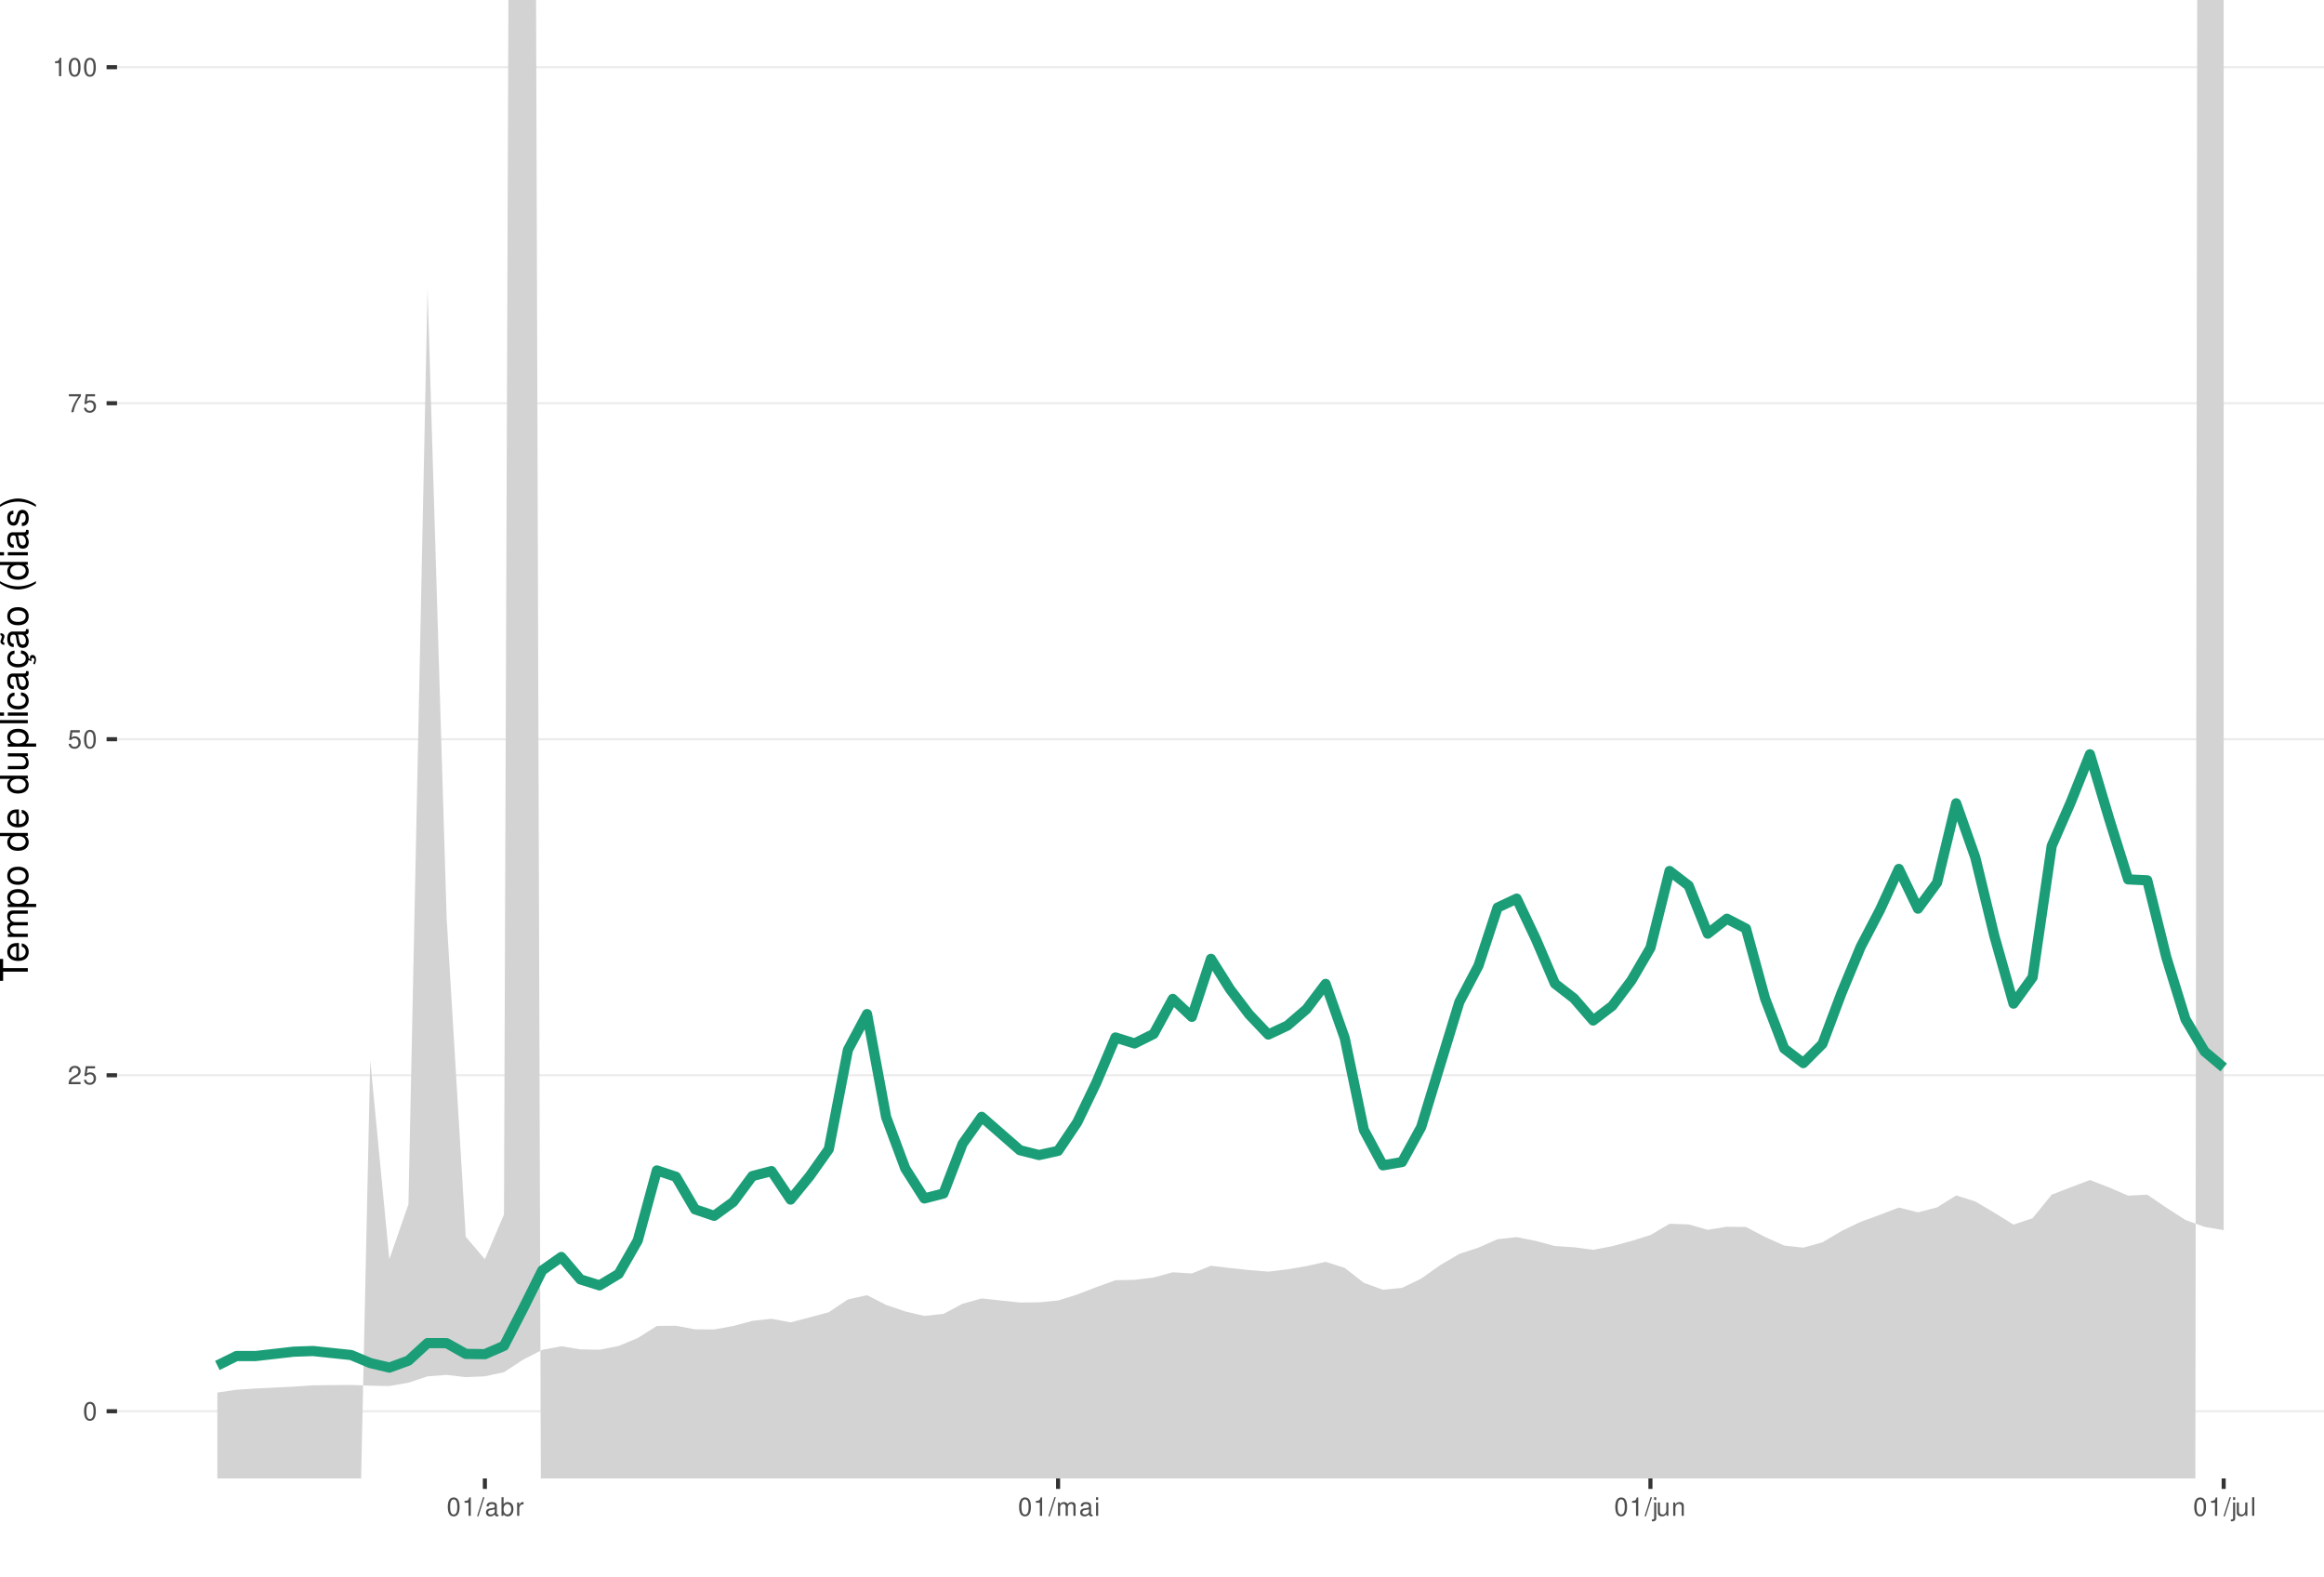
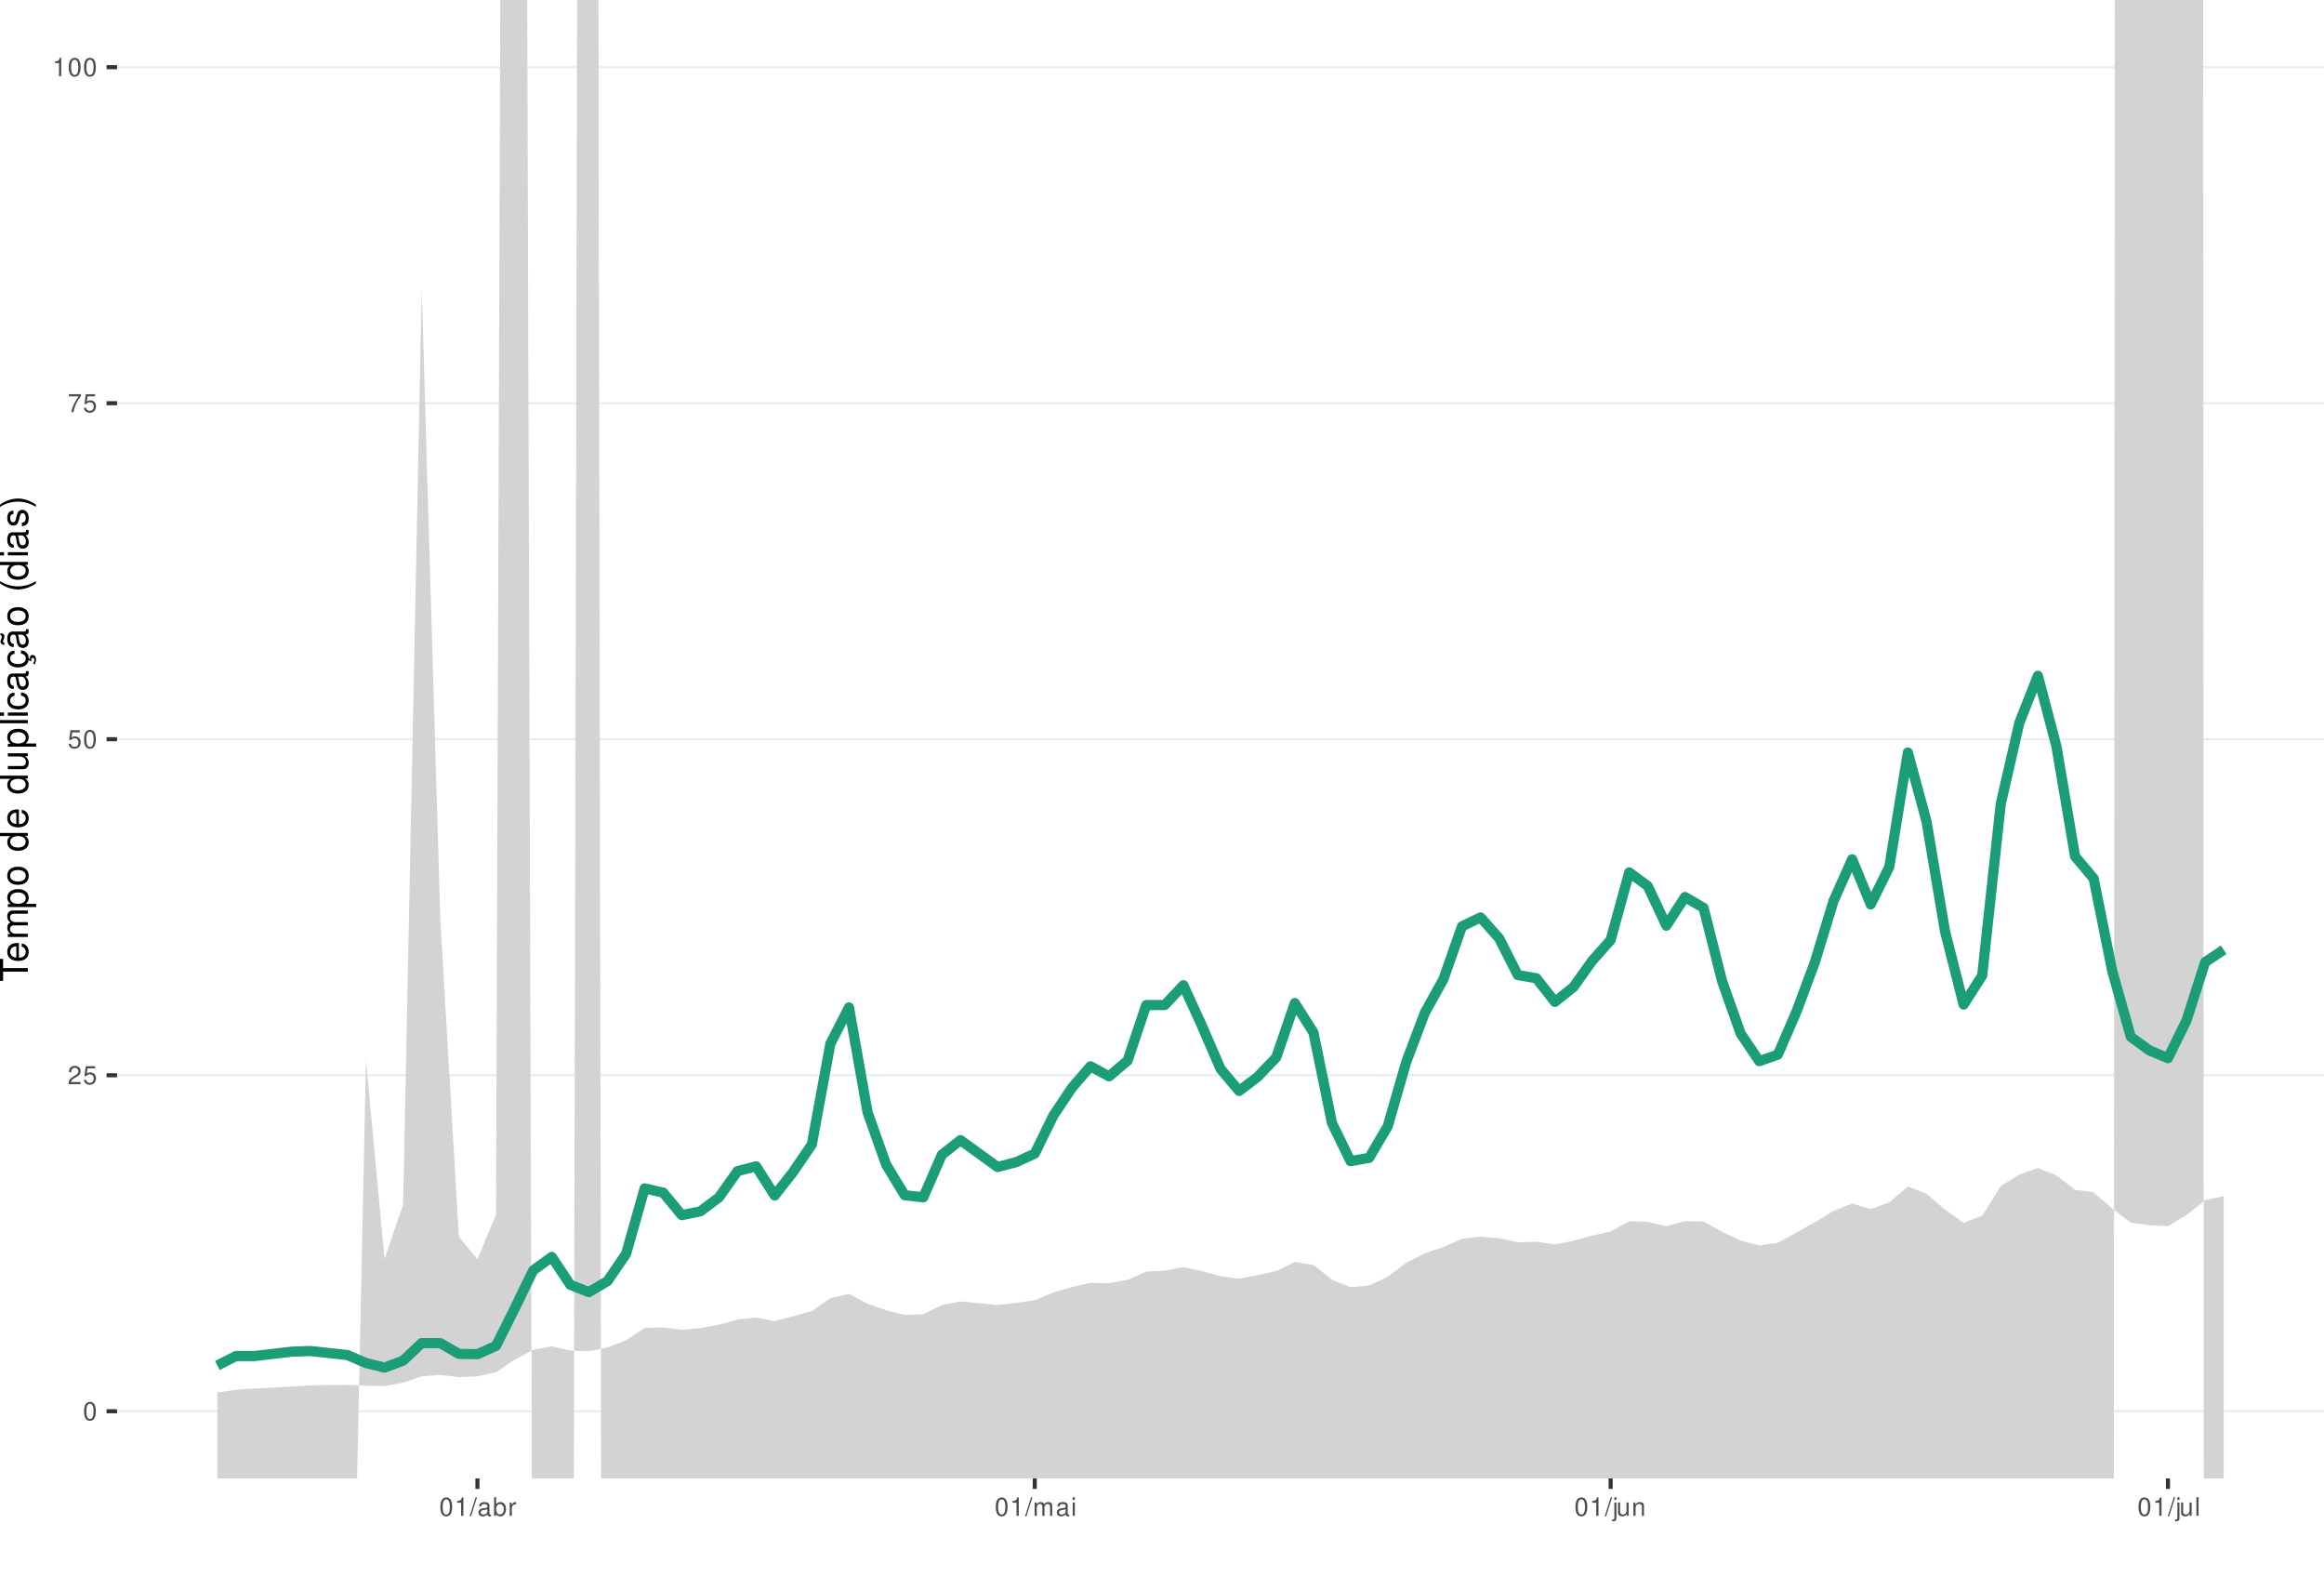
<svg xmlns="http://www.w3.org/2000/svg" xmlns:xlink="http://www.w3.org/1999/xlink" width="609pt" height="413pt" viewBox="0 0 609 413" version="1.1">
  <defs>
    <g>
      <symbol overflow="visible" id="glyph0-0">
        <path style="stroke:none;" d="" />
      </symbol>
      <symbol overflow="visible" id="glyph0-1">
        <path style="stroke:none;" d="M 1.828 -4.812 C 1.391 -4.812 0.984 -4.609 0.75 -4.281 C 0.438 -3.859 0.281 -3.219 0.281 -2.328 C 0.281 -0.703 0.812 0.156 1.828 0.156 C 2.828 0.156 3.375 -0.703 3.375 -2.297 C 3.375 -3.219 3.234 -3.844 2.922 -4.281 C 2.672 -4.625 2.281 -4.812 1.828 -4.812 Z M 1.828 -4.297 C 2.469 -4.297 2.781 -3.641 2.781 -2.344 C 2.781 -0.969 2.469 -0.328 1.812 -0.328 C 1.203 -0.328 0.891 -1 0.891 -2.328 C 0.891 -3.641 1.203 -4.297 1.828 -4.297 Z M 1.828 -4.297 " />
      </symbol>
      <symbol overflow="visible" id="glyph0-2">
        <path style="stroke:none;" d="M 3.375 -0.578 L 0.891 -0.578 C 0.938 -0.984 1.156 -1.234 1.734 -1.578 L 2.406 -1.953 C 3.062 -2.328 3.406 -2.812 3.406 -3.406 C 3.406 -3.812 3.234 -4.188 2.969 -4.438 C 2.688 -4.688 2.344 -4.812 1.891 -4.812 C 1.297 -4.812 0.844 -4.594 0.578 -4.188 C 0.422 -3.938 0.344 -3.641 0.328 -3.141 L 0.922 -3.141 C 0.938 -3.469 0.984 -3.672 1.062 -3.828 C 1.219 -4.125 1.516 -4.297 1.875 -4.297 C 2.406 -4.297 2.797 -3.906 2.797 -3.391 C 2.797 -3.016 2.578 -2.672 2.156 -2.438 L 1.547 -2.078 C 0.562 -1.516 0.281 -1.062 0.219 0 L 3.375 0 Z M 3.375 -0.578 " />
      </symbol>
      <symbol overflow="visible" id="glyph0-3">
        <path style="stroke:none;" d="M 3.172 -4.719 L 0.734 -4.719 L 0.375 -2.156 L 0.922 -2.156 C 1.188 -2.469 1.422 -2.594 1.797 -2.594 C 2.422 -2.594 2.812 -2.156 2.812 -1.453 C 2.812 -0.781 2.422 -0.359 1.781 -0.359 C 1.266 -0.359 0.953 -0.625 0.812 -1.156 L 0.234 -1.156 C 0.312 -0.766 0.375 -0.578 0.516 -0.406 C 0.781 -0.047 1.266 0.156 1.797 0.156 C 2.75 0.156 3.422 -0.547 3.422 -1.531 C 3.422 -2.469 2.797 -3.109 1.891 -3.109 C 1.562 -3.109 1.297 -3.016 1.016 -2.828 L 1.203 -4.141 L 3.172 -4.141 Z M 3.172 -4.719 " />
      </symbol>
      <symbol overflow="visible" id="glyph0-4">
        <path style="stroke:none;" d="M 3.469 -4.719 L 0.312 -4.719 L 0.312 -4.141 L 2.859 -4.141 C 1.734 -2.531 1.266 -1.547 0.922 0 L 1.547 0 C 1.797 -1.516 2.391 -2.812 3.469 -4.234 Z M 3.469 -4.719 " />
      </symbol>
      <symbol overflow="visible" id="glyph0-5">
        <path style="stroke:none;" d="M 1.719 -3.422 L 1.719 0 L 2.312 0 L 2.312 -4.812 L 1.922 -4.812 C 1.719 -4.078 1.578 -3.969 0.672 -3.859 L 0.672 -3.422 Z M 1.719 -3.422 " />
      </symbol>
      <symbol overflow="visible" id="glyph0-6">
        <path style="stroke:none;" d="M 1.531 -4.859 L -0.047 0.141 L 0.312 0.141 L 1.891 -4.859 Z M 1.531 -4.859 " />
      </symbol>
      <symbol overflow="visible" id="glyph0-7">
        <path style="stroke:none;" d="M 3.562 -0.328 C 3.5 -0.312 3.469 -0.312 3.438 -0.312 C 3.25 -0.312 3.141 -0.406 3.141 -0.578 L 3.141 -2.641 C 3.141 -3.25 2.688 -3.594 1.828 -3.594 C 1.312 -3.594 0.906 -3.438 0.672 -3.188 C 0.516 -3 0.453 -2.797 0.438 -2.453 L 0.984 -2.453 C 1.031 -2.875 1.297 -3.078 1.812 -3.078 C 2.312 -3.078 2.594 -2.891 2.594 -2.562 L 2.594 -2.406 C 2.578 -2.172 2.469 -2.078 2.016 -2.031 C 1.219 -1.922 1.109 -1.891 0.891 -1.812 C 0.484 -1.641 0.281 -1.328 0.281 -0.875 C 0.281 -0.25 0.719 0.156 1.422 0.156 C 1.859 0.156 2.219 0 2.609 -0.359 C 2.656 0 2.828 0.156 3.188 0.156 C 3.297 0.156 3.375 0.141 3.562 0.094 Z M 2.594 -1.094 C 2.594 -0.906 2.531 -0.797 2.375 -0.641 C 2.141 -0.438 1.875 -0.328 1.547 -0.328 C 1.109 -0.328 0.859 -0.547 0.859 -0.891 C 0.859 -1.266 1.094 -1.438 1.703 -1.531 C 2.297 -1.609 2.406 -1.641 2.594 -1.719 Z M 2.594 -1.094 " />
      </symbol>
      <symbol overflow="visible" id="glyph0-8">
        <path style="stroke:none;" d="M 0.359 -4.859 L 0.359 0 L 0.859 0 L 0.859 -0.453 C 1.125 -0.047 1.484 0.156 1.969 0.156 C 2.875 0.156 3.484 -0.594 3.484 -1.75 C 3.484 -2.891 2.922 -3.594 1.984 -3.594 C 1.516 -3.594 1.172 -3.406 0.906 -3.016 L 0.906 -4.859 Z M 1.891 -3.062 C 2.5 -3.062 2.906 -2.531 2.906 -1.703 C 2.906 -0.906 2.484 -0.359 1.891 -0.359 C 1.297 -0.359 0.906 -0.906 0.906 -1.719 C 0.906 -2.531 1.297 -3.062 1.891 -3.062 Z M 1.891 -3.062 " />
      </symbol>
      <symbol overflow="visible" id="glyph0-9">
        <path style="stroke:none;" d="M 0.453 -3.484 L 0.453 0 L 1.016 0 L 1.016 -1.812 C 1.031 -2.656 1.375 -3.016 2.141 -3 L 2.141 -3.562 C 2.047 -3.578 1.984 -3.594 1.922 -3.594 C 1.562 -3.594 1.297 -3.375 0.969 -2.859 L 0.969 -3.484 Z M 0.453 -3.484 " />
      </symbol>
      <symbol overflow="visible" id="glyph0-10">
        <path style="stroke:none;" d="M 0.469 -3.484 L 0.469 0 L 1.031 0 L 1.031 -2.188 C 1.031 -2.703 1.391 -3.109 1.844 -3.109 C 2.25 -3.109 2.484 -2.844 2.484 -2.406 L 2.484 0 L 3.047 0 L 3.047 -2.188 C 3.047 -2.703 3.422 -3.109 3.875 -3.109 C 4.266 -3.109 4.516 -2.844 4.516 -2.406 L 4.516 0 L 5.078 0 L 5.078 -2.609 C 5.078 -3.234 4.719 -3.594 4.062 -3.594 C 3.594 -3.594 3.312 -3.453 2.984 -3.062 C 2.781 -3.422 2.5 -3.594 2.047 -3.594 C 1.578 -3.594 1.266 -3.422 0.984 -3 L 0.984 -3.484 Z M 0.469 -3.484 " />
      </symbol>
      <symbol overflow="visible" id="glyph0-11">
        <path style="stroke:none;" d="M 1 -3.484 L 0.453 -3.484 L 0.453 0 L 1 0 Z M 1 -4.859 L 0.438 -4.859 L 0.438 -4.156 L 1 -4.156 Z M 1 -4.859 " />
      </symbol>
      <symbol overflow="visible" id="glyph0-12">
        <path style="stroke:none;" d="M 0.469 -3.484 L 0.469 0.5 C 0.469 0.859 0.359 0.969 0.016 0.969 C -0.031 0.969 -0.047 0.969 -0.125 0.953 L -0.125 1.438 C -0.047 1.438 -0.016 1.453 0.062 1.453 C 0.688 1.453 1.016 1.203 1.016 0.719 L 1.016 -3.484 Z M 1.016 -4.859 L 0.469 -4.859 L 0.469 -4.156 L 1.016 -4.156 Z M 1.016 -4.859 " />
      </symbol>
      <symbol overflow="visible" id="glyph0-13">
        <path style="stroke:none;" d="M 3.203 0 L 3.203 -3.484 L 2.656 -3.484 L 2.656 -1.516 C 2.656 -0.797 2.281 -0.328 1.703 -0.328 C 1.266 -0.328 0.984 -0.594 0.984 -1.016 L 0.984 -3.484 L 0.438 -3.484 L 0.438 -0.797 C 0.438 -0.219 0.859 0.156 1.547 0.156 C 2.062 0.156 2.391 -0.031 2.703 -0.484 L 2.703 0 Z M 3.203 0 " />
      </symbol>
      <symbol overflow="visible" id="glyph0-14">
        <path style="stroke:none;" d="M 0.469 -3.484 L 0.469 0 L 1.031 0 L 1.031 -1.922 C 1.031 -2.641 1.391 -3.109 1.969 -3.109 C 2.406 -3.109 2.688 -2.828 2.688 -2.422 L 2.688 0 L 3.234 0 L 3.234 -2.641 C 3.234 -3.219 2.812 -3.594 2.141 -3.594 C 1.625 -3.594 1.281 -3.391 0.984 -2.906 L 0.984 -3.484 Z M 0.469 -3.484 " />
      </symbol>
      <symbol overflow="visible" id="glyph0-15">
        <path style="stroke:none;" d="M 1.016 -4.859 L 0.453 -4.859 L 0.453 0 L 1.016 0 Z M 1.016 -4.859 " />
      </symbol>
      <symbol overflow="visible" id="glyph1-0">
        <path style="stroke:none;" d="" />
      </symbol>
      <symbol overflow="visible" id="glyph1-1">
        <path style="stroke:none;" d="M -6.469 -3.547 L -6.469 -5.938 L -7.297 -5.938 L -7.297 -0.203 L -6.469 -0.203 L -6.469 -2.609 L 0 -2.609 L 0 -3.547 Z M -6.469 -3.547 " />
      </symbol>
      <symbol overflow="visible" id="glyph1-2">
        <path style="stroke:none;" d="M -2.344 -5.125 C -3.141 -5.125 -3.625 -5.062 -4.016 -4.922 C -4.875 -4.578 -5.391 -3.781 -5.391 -2.797 C -5.391 -1.344 -4.281 -0.406 -2.547 -0.406 C -0.812 -0.406 0.234 -1.297 0.234 -2.781 C 0.234 -3.984 -0.453 -4.812 -1.594 -5.016 L -1.594 -4.188 C -0.906 -3.953 -0.547 -3.484 -0.547 -2.812 C -0.547 -2.281 -0.781 -1.828 -1.219 -1.547 C -1.516 -1.344 -1.812 -1.281 -2.344 -1.266 Z M -3.016 -1.297 C -3.984 -1.359 -4.625 -1.953 -4.625 -2.797 C -4.625 -3.641 -3.953 -4.234 -3.016 -4.234 Z M -3.016 -1.297 " />
      </symbol>
      <symbol overflow="visible" id="glyph1-3">
        <path style="stroke:none;" d="M -5.234 -0.703 L 0 -0.703 L 0 -1.547 L -3.297 -1.547 C -4.047 -1.547 -4.656 -2.094 -4.656 -2.766 C -4.656 -3.391 -4.281 -3.734 -3.609 -3.734 L 0 -3.734 L 0 -4.578 L -3.297 -4.578 C -4.047 -4.578 -4.656 -5.125 -4.656 -5.812 C -4.656 -6.422 -4.266 -6.781 -3.609 -6.781 L 0 -6.781 L 0 -7.625 L -3.938 -7.625 C -4.875 -7.625 -5.391 -7.078 -5.391 -6.094 C -5.391 -5.406 -5.188 -4.984 -4.594 -4.484 C -5.156 -4.188 -5.391 -3.766 -5.391 -3.078 C -5.391 -2.375 -5.125 -1.906 -4.5 -1.469 L -5.234 -1.469 Z M -5.234 -0.703 " />
      </symbol>
      <symbol overflow="visible" id="glyph1-4">
        <path style="stroke:none;" d="M 2.188 -0.547 L 2.188 -1.375 L -0.547 -1.375 C -0.016 -1.812 0.234 -2.312 0.234 -2.984 C 0.234 -4.344 -0.859 -5.234 -2.531 -5.234 C -4.297 -5.234 -5.391 -4.375 -5.391 -2.984 C -5.391 -2.266 -5.062 -1.703 -4.453 -1.312 L -5.234 -1.312 L -5.234 -0.547 Z M -4.609 -2.844 C -4.609 -3.766 -3.797 -4.359 -2.547 -4.359 C -1.359 -4.359 -0.547 -3.75 -0.547 -2.844 C -0.547 -1.953 -1.344 -1.375 -2.578 -1.375 C -3.812 -1.375 -4.609 -1.953 -4.609 -2.844 Z M -4.609 -2.844 " />
      </symbol>
      <symbol overflow="visible" id="glyph1-5">
        <path style="stroke:none;" d="M -5.391 -2.719 C -5.391 -1.234 -4.344 -0.359 -2.578 -0.359 C -0.812 -0.359 0.234 -1.234 0.234 -2.734 C 0.234 -4.203 -0.812 -5.094 -2.547 -5.094 C -4.359 -5.094 -5.391 -4.234 -5.391 -2.719 Z M -4.625 -2.734 C -4.625 -3.672 -3.844 -4.234 -2.547 -4.234 C -1.312 -4.234 -0.547 -3.656 -0.547 -2.734 C -0.547 -1.797 -1.312 -1.234 -2.578 -1.234 C -3.844 -1.234 -4.625 -1.797 -4.625 -2.734 Z M -4.625 -2.734 " />
      </symbol>
      <symbol overflow="visible" id="glyph1-6">
        <path style="stroke:none;" d="" />
      </symbol>
      <symbol overflow="visible" id="glyph1-7">
        <path style="stroke:none;" d="M -7.297 -4.953 L -7.297 -4.125 L -4.578 -4.125 C -5.109 -3.766 -5.391 -3.203 -5.391 -2.516 C -5.391 -1.156 -4.297 -0.266 -2.625 -0.266 C -0.859 -0.266 0.234 -1.125 0.234 -2.547 C 0.234 -3.266 -0.047 -3.766 -0.688 -4.203 L 0 -4.203 L 0 -4.953 Z M -4.609 -2.656 C -4.609 -3.547 -3.812 -4.125 -2.562 -4.125 C -1.344 -4.125 -0.547 -3.547 -0.547 -2.656 C -0.547 -1.734 -1.359 -1.125 -2.578 -1.125 C -3.797 -1.125 -4.609 -1.734 -4.609 -2.656 Z M -4.609 -2.656 " />
      </symbol>
      <symbol overflow="visible" id="glyph1-8">
        <path style="stroke:none;" d="M 0 -4.812 L -5.234 -4.812 L -5.234 -3.984 L -2.266 -3.984 C -1.203 -3.984 -0.5 -3.438 -0.5 -2.562 C -0.5 -1.906 -0.906 -1.484 -1.531 -1.484 L -5.234 -1.484 L -5.234 -0.656 L -1.203 -0.656 C -0.328 -0.656 0.234 -1.297 0.234 -2.312 C 0.234 -3.094 -0.047 -3.578 -0.734 -4.062 L 0 -4.062 Z M 0 -4.812 " />
      </symbol>
      <symbol overflow="visible" id="glyph1-9">
        <path style="stroke:none;" d="M -7.297 -1.516 L -7.297 -0.688 L 0 -0.688 L 0 -1.516 Z M -7.297 -1.516 " />
      </symbol>
      <symbol overflow="visible" id="glyph1-10">
        <path style="stroke:none;" d="M -5.234 -1.5 L -5.234 -0.672 L 0 -0.672 L 0 -1.5 Z M -7.297 -1.5 L -7.297 -0.656 L -6.234 -0.656 L -6.234 -1.5 Z M -7.297 -1.5 " />
      </symbol>
      <symbol overflow="visible" id="glyph1-11">
        <path style="stroke:none;" d="M -3.484 -4.703 C -3.984 -4.672 -4.312 -4.562 -4.609 -4.359 C -5.094 -4 -5.391 -3.375 -5.391 -2.641 C -5.391 -1.219 -4.266 -0.312 -2.531 -0.312 C -0.844 -0.312 0.234 -1.203 0.234 -2.625 C 0.234 -3.875 -0.516 -4.672 -1.797 -4.766 L -1.797 -3.938 C -0.953 -3.797 -0.547 -3.359 -0.547 -2.656 C -0.547 -1.734 -1.297 -1.188 -2.531 -1.188 C -3.844 -1.188 -4.625 -1.719 -4.625 -2.625 C -4.625 -3.328 -4.203 -3.766 -3.484 -3.875 Z M -3.484 -4.703 " />
      </symbol>
      <symbol overflow="visible" id="glyph1-12">
        <path style="stroke:none;" d="M -0.484 -5.344 C -0.469 -5.266 -0.469 -5.219 -0.469 -5.172 C -0.469 -4.875 -0.625 -4.719 -0.875 -4.719 L -3.953 -4.719 C -4.891 -4.719 -5.391 -4.047 -5.391 -2.75 C -5.391 -1.984 -5.172 -1.375 -4.781 -1.016 C -4.516 -0.766 -4.203 -0.672 -3.688 -0.656 L -3.688 -1.484 C -4.328 -1.562 -4.625 -1.938 -4.625 -2.719 C -4.625 -3.484 -4.344 -3.891 -3.844 -3.891 L -3.625 -3.891 C -3.266 -3.875 -3.125 -3.703 -3.047 -3.016 C -2.891 -1.844 -2.844 -1.656 -2.719 -1.344 C -2.453 -0.734 -2 -0.422 -1.312 -0.422 C -0.375 -0.422 0.234 -1.078 0.234 -2.141 C 0.234 -2.797 0 -3.328 -0.547 -3.922 C 0 -3.984 0.234 -4.234 0.234 -4.781 C 0.234 -4.953 0.203 -5.062 0.141 -5.344 Z M -1.656 -3.891 C -1.375 -3.891 -1.203 -3.812 -0.969 -3.562 C -0.656 -3.219 -0.5 -2.812 -0.5 -2.312 C -0.5 -1.672 -0.812 -1.297 -1.344 -1.297 C -1.891 -1.297 -2.172 -1.656 -2.297 -2.547 C -2.422 -3.438 -2.453 -3.609 -2.594 -3.891 Z M -1.656 -3.891 " />
      </symbol>
      <symbol overflow="visible" id="glyph1-13">
        <path style="stroke:none;" d="M 0.234 -2.641 C 0.234 -3.875 -0.547 -4.703 -1.797 -4.766 L -1.797 -3.938 C -0.953 -3.797 -0.531 -3.359 -0.531 -2.656 C -0.531 -1.734 -1.281 -1.188 -2.516 -1.188 C -3.844 -1.188 -4.625 -1.719 -4.625 -2.625 C -4.625 -3.328 -4.203 -3.766 -3.484 -3.875 L -3.484 -4.703 C -3.984 -4.672 -4.312 -4.562 -4.609 -4.359 C -5.094 -4 -5.391 -3.375 -5.391 -2.641 C -5.391 -1.219 -4.266 -0.312 -2.531 -0.312 C -1.469 -0.312 -0.625 -0.672 -0.156 -1.312 C 0.047 -1.594 0.125 -1.812 0.203 -2.25 L 0.922 -1.938 L 0.984 -2.062 C 0.938 -2.188 0.906 -2.25 0.906 -2.375 C 0.906 -2.656 1.047 -2.828 1.281 -2.828 C 1.547 -2.828 1.734 -2.594 1.734 -2.297 C 1.734 -2.031 1.672 -1.844 1.438 -1.406 L 1.406 -1.312 L 1.812 -1.094 C 2.078 -1.75 2.141 -1.953 2.141 -2.344 C 2.141 -3.109 1.781 -3.578 1.203 -3.578 C 0.781 -3.578 0.547 -3.297 0.547 -2.797 C 0.547 -2.703 0.547 -2.641 0.562 -2.516 Z M 0.234 -2.641 " />
      </symbol>
      <symbol overflow="visible" id="glyph1-14">
        <path style="stroke:none;" d="M -0.484 -5.344 C -0.469 -5.266 -0.469 -5.219 -0.469 -5.172 C -0.469 -4.875 -0.625 -4.719 -0.875 -4.719 L -3.953 -4.719 C -4.891 -4.719 -5.391 -4.047 -5.391 -2.75 C -5.391 -1.984 -5.172 -1.375 -4.781 -1.016 C -4.516 -0.766 -4.203 -0.672 -3.688 -0.656 L -3.688 -1.484 C -4.328 -1.562 -4.625 -1.938 -4.625 -2.719 C -4.625 -3.484 -4.344 -3.891 -3.844 -3.891 L -3.625 -3.891 C -3.266 -3.875 -3.125 -3.703 -3.047 -3.016 C -2.891 -1.844 -2.844 -1.656 -2.719 -1.344 C -2.453 -0.734 -2 -0.422 -1.312 -0.422 C -0.375 -0.422 0.234 -1.078 0.234 -2.141 C 0.234 -2.797 0 -3.328 -0.547 -3.922 C 0 -3.984 0.234 -4.234 0.234 -4.781 C 0.234 -4.953 0.203 -5.062 0.141 -5.344 Z M -1.656 -3.891 C -1.375 -3.891 -1.203 -3.812 -0.969 -3.562 C -0.656 -3.219 -0.5 -2.812 -0.5 -2.312 C -0.5 -1.672 -0.812 -1.297 -1.344 -1.297 C -1.891 -1.297 -2.172 -1.656 -2.297 -2.547 C -2.422 -3.438 -2.453 -3.609 -2.594 -3.891 Z M -7.172 -3.75 C -6.922 -3.672 -6.812 -3.547 -6.812 -3.375 C -6.812 -3.25 -6.875 -2.984 -6.984 -2.734 C -7.156 -2.312 -7.172 -2.25 -7.172 -2.047 C -7.172 -1.594 -6.797 -1.297 -6.141 -1.188 L -6.141 -1.766 C -6.375 -1.812 -6.5 -1.938 -6.5 -2.094 C -6.5 -2.203 -6.469 -2.344 -6.375 -2.578 C -6.156 -3.156 -6.125 -3.234 -6.125 -3.438 C -6.125 -3.922 -6.484 -4.219 -7.172 -4.312 Z M -7.172 -3.75 " />
      </symbol>
      <symbol overflow="visible" id="glyph1-15">
        <path style="stroke:none;" d="M -7.297 -2.359 C -5.984 -1.359 -4.156 -0.734 -2.594 -0.734 C -1.016 -0.734 0.812 -1.359 2.125 -2.359 L 2.125 -2.906 C 0.688 -2.031 -0.984 -1.547 -2.594 -1.547 C -4.188 -1.547 -5.875 -2.031 -7.297 -2.906 Z M -7.297 -2.359 " />
      </symbol>
      <symbol overflow="visible" id="glyph1-16">
        <path style="stroke:none;" d="M -3.781 -4.375 C -4.812 -4.375 -5.391 -3.688 -5.391 -2.484 C -5.391 -1.266 -4.766 -0.469 -3.797 -0.469 C -2.969 -0.469 -2.578 -0.891 -2.281 -2.125 L -2.094 -2.906 C -1.953 -3.484 -1.734 -3.719 -1.375 -3.719 C -0.875 -3.719 -0.547 -3.234 -0.547 -2.5 C -0.547 -2.047 -0.672 -1.672 -0.891 -1.453 C -1.047 -1.328 -1.188 -1.266 -1.562 -1.219 L -1.562 -0.344 C -0.344 -0.375 0.234 -1.062 0.234 -2.438 C 0.234 -3.75 -0.422 -4.594 -1.438 -4.594 C -2.203 -4.594 -2.641 -4.156 -2.891 -3.109 L -3.078 -2.312 C -3.234 -1.625 -3.453 -1.344 -3.828 -1.344 C -4.312 -1.344 -4.625 -1.766 -4.625 -2.453 C -4.625 -3.125 -4.328 -3.484 -3.781 -3.5 Z M -3.781 -4.375 " />
      </symbol>
      <symbol overflow="visible" id="glyph1-17">
        <path style="stroke:none;" d="M 2.125 -0.938 C 0.812 -1.938 -1.016 -2.562 -2.578 -2.562 C -4.156 -2.562 -5.984 -1.938 -7.297 -0.938 L -7.297 -0.375 C -5.859 -1.266 -4.188 -1.75 -2.578 -1.75 C -0.984 -1.75 0.703 -1.266 2.125 -0.375 Z M 2.125 -0.938 " />
      </symbol>
    </g>
    <clipPath id="clip1">
      <path d="M 30.672 0 L 609 0 L 609 387.328 L 30.672 387.328 Z M 30.672 0 " />
    </clipPath>
    <clipPath id="clip2">
      <path d="M 30.672 369 L 609 369 L 609 370 L 30.672 370 Z M 30.672 369 " />
    </clipPath>
    <clipPath id="clip3">
      <path d="M 30.672 281 L 609 281 L 609 282 L 30.672 282 Z M 30.672 281 " />
    </clipPath>
    <clipPath id="clip4">
      <path d="M 30.672 193 L 609 193 L 609 194 L 30.672 194 Z M 30.672 193 " />
    </clipPath>
    <clipPath id="clip5">
      <path d="M 30.672 105 L 609 105 L 609 106 L 30.672 106 Z M 30.672 105 " />
    </clipPath>
    <clipPath id="clip6">
      <path d="M 30.672 17 L 609 17 L 609 18 L 30.672 18 Z M 30.672 17 " />
    </clipPath>
    <clipPath id="clip7">
      <path d="M 56 0 L 583 0 L 583 387.328 L 56 387.328 Z M 56 0 " />
    </clipPath>
  </defs>
  <g id="surface66">
    <rect x="0" y="0" width="609" height="413" style="fill:rgb(100%,100%,100%);fill-opacity:1;stroke:none;" />
    <rect x="0" y="0" width="609" height="413" style="fill:rgb(100%,100%,100%);fill-opacity:1;stroke:none;" />
    <path style="fill:none;stroke-width:1.067;stroke-linecap:round;stroke-linejoin:round;stroke:rgb(100%,100%,100%);stroke-opacity:1;stroke-miterlimit:10;" d="M 0 413 L 609 413 L 609 0 L 0 0 Z M 0 413 " />
    <g clip-path="url(#clip1)" clip-rule="nonzero">
      <path style=" stroke:none;fill-rule:nonzero;fill:rgb(100%,100%,100%);fill-opacity:1;" d="M 30.672 387.328 L 609 387.328 L 609 0 L 30.672 0 Z M 30.672 387.328 " />
    </g>
    <g clip-path="url(#clip2)" clip-rule="nonzero">
      <path style="fill:none;stroke-width:0.533;stroke-linecap:butt;stroke-linejoin:round;stroke:rgb(92.157%,92.157%,92.157%);stroke-opacity:1;stroke-miterlimit:10;" d="M 30.672 369.723 L 609 369.723 " />
    </g>
    <g clip-path="url(#clip3)" clip-rule="nonzero">
      <path style="fill:none;stroke-width:0.533;stroke-linecap:butt;stroke-linejoin:round;stroke:rgb(92.157%,92.157%,92.157%);stroke-opacity:1;stroke-miterlimit:10;" d="M 30.672 281.695 L 609 281.695 " />
    </g>
    <g clip-path="url(#clip4)" clip-rule="nonzero">
      <path style="fill:none;stroke-width:0.533;stroke-linecap:butt;stroke-linejoin:round;stroke:rgb(92.157%,92.157%,92.157%);stroke-opacity:1;stroke-miterlimit:10;" d="M 30.672 193.664 L 609 193.664 " />
    </g>
    <g clip-path="url(#clip5)" clip-rule="nonzero">
      <path style="fill:none;stroke-width:0.533;stroke-linecap:butt;stroke-linejoin:round;stroke:rgb(92.157%,92.157%,92.157%);stroke-opacity:1;stroke-miterlimit:10;" d="M 30.672 105.637 L 609 105.637 " />
    </g>
    <g clip-path="url(#clip6)" clip-rule="nonzero">
      <path style="fill:none;stroke-width:0.533;stroke-linecap:butt;stroke-linejoin:round;stroke:rgb(92.157%,92.157%,92.157%);stroke-opacity:1;stroke-miterlimit:10;" d="M 30.672 17.605 L 609 17.605 " />
    </g>
    <g clip-path="url(#clip7)" clip-rule="nonzero">
-       <path style=" stroke:none;fill-rule:nonzero;fill:rgb(82.745%,82.745%,82.745%);fill-opacity:1;" d="M 56.957 401.605 L 61.965 398.086 L 66.973 407.883 L 76.988 411.23 L 77.66 413 L 94.066 413 L 97.016 277.773 L 102.023 329.891 L 107.031 315.504 L 112.039 75.691 L 117.047 240.594 L 122.051 324.004 L 127.059 329.902 L 132.066 318.191 L 133.227 0 L 140.477 0 L 141.809 413 L 575.258 413 L 575.77 0 L 582.711 0 L 582.711 322.277 L 577.707 321.426 L 572.699 319.613 L 567.691 316.383 L 562.684 312.98 L 557.676 313.238 L 552.668 311.082 L 547.66 309.137 L 542.656 311.047 L 537.648 312.977 L 532.641 319.148 L 527.633 320.828 L 522.625 317.715 L 517.617 314.758 L 512.613 313.18 L 507.605 316.312 L 502.598 317.609 L 497.59 316.355 L 492.582 318.273 L 487.574 320.098 L 482.57 322.504 L 477.562 325.465 L 472.555 326.863 L 467.547 326.309 L 462.539 324.07 L 457.531 321.445 L 452.527 321.375 L 447.52 322.191 L 442.512 320.773 L 437.504 320.602 L 432.496 323.562 L 427.488 325.121 L 422.484 326.477 L 417.477 327.426 L 412.469 326.766 L 407.461 326.434 L 402.453 325.105 L 397.445 324.102 L 392.441 324.641 L 387.434 326.848 L 382.426 328.488 L 377.418 331.434 L 372.41 334.977 L 367.402 337.402 L 362.398 337.891 L 357.391 336.074 L 352.383 332.164 L 347.375 330.578 L 342.367 331.695 L 337.359 332.543 L 332.355 333.141 L 327.348 332.738 L 322.34 332.203 L 317.332 331.602 L 312.324 333.621 L 307.316 333.316 L 302.309 334.684 L 297.305 335.289 L 292.297 335.395 L 287.289 337.215 L 282.281 339.129 L 277.273 340.707 L 272.266 341.184 L 267.262 341.242 L 257.246 340.164 L 252.238 341.559 L 247.23 344.215 L 242.223 344.75 L 237.219 343.566 L 232.211 341.863 L 227.203 339.309 L 222.195 340.426 L 217.188 343.777 L 212.18 345.129 L 207.176 346.43 L 202.168 345.496 L 197.16 346.035 L 192.152 347.383 L 187.145 348.289 L 182.137 348.266 L 177.133 347.32 L 172.125 347.379 L 167.117 350.539 L 162.109 352.617 L 157.102 353.602 L 152.094 353.508 L 147.09 352.695 L 142.082 353.645 L 137.074 356.211 L 132.066 359.496 L 127.059 360.57 L 122.051 360.789 L 117.047 360.203 L 112.039 360.582 L 107.031 362.238 L 102.023 363.121 L 97.016 363.027 L 92.008 362.828 L 81.996 362.93 L 76.988 363.266 L 66.973 363.762 L 61.965 364.086 L 56.957 364.82 Z M 56.957 401.605 " />
-     </g>
-     <path style="fill:none;stroke-width:2.667;stroke-linecap:butt;stroke-linejoin:round;stroke:rgb(10.588%,61.961%,46.667%);stroke-opacity:1;stroke-miterlimit:10;" d="M 56.957 357.734 L 61.965 355.258 L 66.973 355.258 L 76.988 354.117 L 81.996 353.941 L 92.008 354.996 L 97.016 357.09 L 102.023 358.285 L 107.031 356.461 L 112.039 351.867 L 117.047 351.883 L 122.051 354.695 L 127.059 354.77 L 132.066 352.59 L 137.074 342.859 L 142.082 332.832 L 147.09 329.301 L 152.094 335.176 L 157.102 336.75 L 162.109 333.754 L 167.117 324.992 L 172.125 306.633 L 177.133 308.289 L 182.137 316.828 L 187.145 318.52 L 192.152 314.883 L 197.16 308.105 L 202.168 306.809 L 207.176 314.27 L 212.18 308.125 L 217.188 301.055 L 222.195 275.051 L 227.203 265.668 L 232.211 292.656 L 237.219 306.105 L 242.223 313.969 L 247.23 312.68 L 252.238 299.664 L 257.246 292.59 L 267.262 301.332 L 272.266 302.602 L 277.273 301.504 L 282.281 294.051 L 287.289 283.645 L 292.297 271.797 L 297.305 273.367 L 302.309 270.875 L 307.316 261.691 L 312.324 266.406 L 317.332 251.195 L 322.34 259.172 L 327.348 265.773 L 332.355 271.035 L 337.359 268.688 L 342.367 264.383 L 347.375 257.762 L 352.383 271.961 L 357.391 296 L 362.398 305.297 L 367.402 304.43 L 372.41 295.289 L 377.418 278.867 L 382.426 262.504 L 387.434 252.984 L 392.441 237.77 L 397.445 235.418 L 402.453 245.977 L 407.461 257.684 L 412.469 261.566 L 417.477 267.359 L 422.484 263.531 L 427.488 256.895 L 432.496 248.32 L 437.504 228.18 L 442.512 232.027 L 447.52 244.609 L 452.527 240.688 L 457.531 243.277 L 462.539 261.605 L 467.547 274.703 L 472.555 278.516 L 477.562 273.496 L 482.57 260.137 L 487.574 248.086 L 492.582 238.512 L 497.59 227.641 L 502.598 238.055 L 507.605 231.246 L 512.613 210.453 L 517.617 224.621 L 522.625 245.246 L 527.633 262.926 L 532.641 256.031 L 537.648 221.617 L 542.656 210.148 L 547.66 197.609 L 552.668 214.402 L 557.676 230.383 L 562.684 230.621 L 567.691 250.82 L 572.699 267.039 L 577.707 275.457 L 582.711 279.668 " />
+       <path style=" stroke:none;fill-rule:nonzero;fill:rgb(82.745%,82.745%,82.745%);fill-opacity:1;" d="M 56.957 401.605 L 61.828 398.086 L 66.695 407.883 L 76.43 411.23 L 77.086 413 L 93.035 413 L 95.902 277.773 L 100.773 329.891 L 105.641 315.504 L 110.508 75.691 L 115.375 240.594 L 120.242 324.004 L 125.113 329.902 L 129.98 318.191 L 131.105 0 L 138.156 0 L 139.449 413 L 150.316 413 L 151.238 0 L 156.824 0 L 157.574 413 L 553.914 413 L 554.184 0 L 577.348 0 L 577.508 413 L 582.711 413 L 582.711 313.387 L 577.844 314.398 L 572.977 318.316 L 568.109 321.23 L 563.238 320.965 L 558.371 320.332 L 553.504 316.645 L 548.637 312.363 L 543.77 311.711 L 538.898 307.926 L 534.031 306.027 L 529.164 307.711 L 524.297 310.734 L 519.426 318.523 L 514.559 320.371 L 509.691 316.898 L 504.824 312.734 L 499.953 310.816 L 495.086 315.02 L 490.219 316.777 L 485.352 315.293 L 480.484 317.227 L 475.613 320.168 L 470.746 322.914 L 465.879 325.594 L 461.012 326.289 L 456.141 325.012 L 451.273 322.711 L 446.406 320.016 L 441.539 319.922 L 436.668 321.242 L 431.801 320.098 L 426.934 319.938 L 422.066 322.625 L 417.199 323.715 L 412.328 325.07 L 407.461 326.012 L 402.594 325.312 L 397.727 325.453 L 392.855 324.391 L 387.988 323.977 L 383.121 324.535 L 378.254 326.711 L 373.383 328.332 L 368.516 330.797 L 363.648 334.5 L 358.781 336.75 L 353.914 337.238 L 349.043 335.258 L 344.176 331.383 L 339.309 330.625 L 334.441 332.98 L 329.57 334.078 L 324.703 334.992 L 319.836 334.344 L 314.969 333 L 310.098 331.961 L 305.23 332.891 L 300.363 333.152 L 295.496 335.305 L 290.629 336.184 L 285.758 336.109 L 280.891 337.176 L 276.023 338.629 L 271.156 340.648 L 266.285 341.348 L 261.418 341.875 L 251.684 340.949 L 246.812 341.898 L 241.945 344.305 L 237.078 344.48 L 232.211 343.277 L 227.344 341.555 L 222.473 338.98 L 217.605 340.098 L 212.738 343.461 L 207.871 344.812 L 203 346.113 L 198.133 345.16 L 193.266 345.691 L 188.398 347.039 L 183.527 347.945 L 178.66 348.387 L 173.793 347.77 L 168.926 347.879 L 164.059 351.152 L 159.188 353.02 L 154.32 354.016 L 149.453 353.82 L 144.586 352.695 L 139.715 353.645 L 134.848 356.211 L 129.98 359.496 L 125.113 360.57 L 120.242 360.789 L 115.375 360.203 L 110.508 360.582 L 105.641 362.238 L 100.773 363.121 L 95.902 363.027 L 91.035 362.828 L 81.301 362.93 L 76.43 363.266 L 66.695 363.762 L 61.828 364.086 L 56.957 364.82 Z M 56.957 401.605 " />
+     </g>
+     <path style="fill:none;stroke-width:2.667;stroke-linecap:butt;stroke-linejoin:round;stroke:rgb(10.588%,61.961%,46.667%);stroke-opacity:1;stroke-miterlimit:10;" d="M 56.957 357.734 L 61.828 355.258 L 66.695 355.258 L 76.43 354.117 L 81.301 353.941 L 91.035 354.996 L 95.902 357.09 L 100.773 358.285 L 105.641 356.461 L 110.508 351.867 L 115.375 351.883 L 120.242 354.695 L 125.113 354.77 L 129.98 352.59 L 134.848 342.859 L 139.715 332.832 L 144.586 329.301 L 149.453 336.605 L 154.32 338.508 L 159.188 335.629 L 164.059 328.516 L 168.926 311.34 L 173.793 312.445 L 178.66 318.34 L 183.527 317.355 L 188.398 313.691 L 193.266 306.82 L 198.133 305.555 L 203 313.207 L 207.871 306.988 L 212.738 299.836 L 217.605 273.426 L 222.473 263.926 L 227.344 291.402 L 232.211 305.109 L 237.078 313.129 L 241.945 313.672 L 246.812 302.527 L 251.684 298.699 L 261.418 305.734 L 266.285 304.465 L 271.156 302.223 L 276.023 292.277 L 280.891 284.988 L 285.758 279.348 L 290.629 281.98 L 295.496 277.852 L 300.363 263.312 L 305.23 263.293 L 310.098 258.109 L 314.969 268.742 L 319.836 280.016 L 324.703 285.809 L 329.57 282.113 L 334.441 277.004 L 339.309 262.793 L 344.176 270.469 L 349.043 294.211 L 353.914 304.207 L 358.781 303.336 L 363.648 295.082 L 368.516 278.18 L 373.383 265.312 L 378.254 256.527 L 383.121 242.668 L 387.988 240.348 L 392.855 245.832 L 397.727 255.441 L 402.594 256.285 L 407.461 262.48 L 412.328 258.586 L 417.199 251.758 L 422.066 246.258 L 426.934 228.551 L 431.801 232.145 L 436.668 242.508 L 441.539 235.004 L 446.406 237.816 L 451.273 257.047 L 456.141 270.785 L 461.012 278.008 L 465.879 276.301 L 470.746 265.07 L 475.613 251.992 L 480.484 236.004 L 485.352 225.121 L 490.219 236.938 L 495.086 227.113 L 499.953 197.152 L 504.824 215.125 L 509.691 244 L 514.559 263.176 L 519.426 255.586 L 524.297 210.617 L 529.164 189.375 L 534.031 177.055 L 538.898 195.598 L 543.77 224.363 L 548.637 230.145 L 553.504 254.367 L 558.371 271.629 L 563.238 275.184 L 568.109 277.227 L 572.977 267.328 L 577.844 252.059 L 582.711 248.82 " />
    <g style="fill:rgb(30.196%,30.196%,30.196%);fill-opacity:1;">
      <use xlink:href="#glyph0-1" x="21.738" y="372.07" />
    </g>
    <g style="fill:rgb(30.196%,30.196%,30.196%);fill-opacity:1;">
      <use xlink:href="#glyph0-2" x="17.738" y="284.043" />
      <use xlink:href="#glyph0-3" x="21.738" y="284.043" />
    </g>
    <g style="fill:rgb(30.196%,30.196%,30.196%);fill-opacity:1;">
      <use xlink:href="#glyph0-3" x="17.738" y="196.012" />
      <use xlink:href="#glyph0-1" x="21.738" y="196.012" />
    </g>
    <g style="fill:rgb(30.196%,30.196%,30.196%);fill-opacity:1;">
      <use xlink:href="#glyph0-4" x="17.738" y="107.984" />
      <use xlink:href="#glyph0-3" x="21.738" y="107.984" />
    </g>
    <g style="fill:rgb(30.196%,30.196%,30.196%);fill-opacity:1;">
      <use xlink:href="#glyph0-5" x="13.738" y="19.953" />
      <use xlink:href="#glyph0-1" x="17.738" y="19.953" />
      <use xlink:href="#glyph0-1" x="21.738" y="19.953" />
    </g>
    <path style="fill:none;stroke-width:1.067;stroke-linecap:butt;stroke-linejoin:round;stroke:rgb(20%,20%,20%);stroke-opacity:1;stroke-miterlimit:10;" d="M 27.93 369.723 L 30.672 369.723 " />
    <path style="fill:none;stroke-width:1.067;stroke-linecap:butt;stroke-linejoin:round;stroke:rgb(20%,20%,20%);stroke-opacity:1;stroke-miterlimit:10;" d="M 27.93 281.695 L 30.672 281.695 " />
    <path style="fill:none;stroke-width:1.067;stroke-linecap:butt;stroke-linejoin:round;stroke:rgb(20%,20%,20%);stroke-opacity:1;stroke-miterlimit:10;" d="M 27.93 193.664 L 30.672 193.664 " />
    <path style="fill:none;stroke-width:1.067;stroke-linecap:butt;stroke-linejoin:round;stroke:rgb(20%,20%,20%);stroke-opacity:1;stroke-miterlimit:10;" d="M 27.93 105.637 L 30.672 105.637 " />
    <path style="fill:none;stroke-width:1.067;stroke-linecap:butt;stroke-linejoin:round;stroke:rgb(20%,20%,20%);stroke-opacity:1;stroke-miterlimit:10;" d="M 27.93 17.605 L 30.672 17.605 " />
-     <path style="fill:none;stroke-width:1.067;stroke-linecap:butt;stroke-linejoin:round;stroke:rgb(20%,20%,20%);stroke-opacity:1;stroke-miterlimit:10;" d="M 127.059 390.07 L 127.059 387.328 " />
-     <path style="fill:none;stroke-width:1.067;stroke-linecap:butt;stroke-linejoin:round;stroke:rgb(20%,20%,20%);stroke-opacity:1;stroke-miterlimit:10;" d="M 277.273 390.07 L 277.273 387.328 " />
-     <path style="fill:none;stroke-width:1.067;stroke-linecap:butt;stroke-linejoin:round;stroke:rgb(20%,20%,20%);stroke-opacity:1;stroke-miterlimit:10;" d="M 432.496 390.07 L 432.496 387.328 " />
-     <path style="fill:none;stroke-width:1.067;stroke-linecap:butt;stroke-linejoin:round;stroke:rgb(20%,20%,20%);stroke-opacity:1;stroke-miterlimit:10;" d="M 582.711 390.07 L 582.711 387.328 " />
-     <g style="fill:rgb(30.196%,30.196%,30.196%);fill-opacity:1;">
-       <use xlink:href="#glyph0-1" x="117.059" y="397.109" />
-       <use xlink:href="#glyph0-5" x="121.059" y="397.109" />
-       <use xlink:href="#glyph0-6" x="125.059" y="397.109" />
-       <use xlink:href="#glyph0-7" x="127.059" y="397.109" />
-       <use xlink:href="#glyph0-8" x="131.059" y="397.109" />
-       <use xlink:href="#glyph0-9" x="135.059" y="397.109" />
-     </g>
-     <g style="fill:rgb(30.196%,30.196%,30.196%);fill-opacity:1;">
-       <use xlink:href="#glyph0-1" x="266.773" y="397.109" />
-       <use xlink:href="#glyph0-5" x="270.773" y="397.109" />
-       <use xlink:href="#glyph0-6" x="274.773" y="397.109" />
-       <use xlink:href="#glyph0-10" x="276.773" y="397.109" />
-       <use xlink:href="#glyph0-7" x="282.773" y="397.109" />
-       <use xlink:href="#glyph0-11" x="286.773" y="397.109" />
-     </g>
-     <g style="fill:rgb(30.196%,30.196%,30.196%);fill-opacity:1;">
-       <use xlink:href="#glyph0-1" x="422.996" y="397.109" />
-       <use xlink:href="#glyph0-5" x="426.996" y="397.109" />
-       <use xlink:href="#glyph0-6" x="430.996" y="397.109" />
-       <use xlink:href="#glyph0-12" x="432.996" y="397.109" />
-       <use xlink:href="#glyph0-13" x="433.996" y="397.109" />
-       <use xlink:href="#glyph0-14" x="437.996" y="397.109" />
-     </g>
-     <g style="fill:rgb(30.196%,30.196%,30.196%);fill-opacity:1;">
-       <use xlink:href="#glyph0-1" x="574.711" y="397.109" />
-       <use xlink:href="#glyph0-5" x="578.711" y="397.109" />
-       <use xlink:href="#glyph0-6" x="582.711" y="397.109" />
-       <use xlink:href="#glyph0-12" x="584.711" y="397.109" />
-       <use xlink:href="#glyph0-13" x="585.711" y="397.109" />
-       <use xlink:href="#glyph0-15" x="589.711" y="397.109" />
+     <path style="fill:none;stroke-width:1.067;stroke-linecap:butt;stroke-linejoin:round;stroke:rgb(20%,20%,20%);stroke-opacity:1;stroke-miterlimit:10;" d="M 125.113 390.07 L 125.113 387.328 " />
+     <path style="fill:none;stroke-width:1.067;stroke-linecap:butt;stroke-linejoin:round;stroke:rgb(20%,20%,20%);stroke-opacity:1;stroke-miterlimit:10;" d="M 271.156 390.07 L 271.156 387.328 " />
+     <path style="fill:none;stroke-width:1.067;stroke-linecap:butt;stroke-linejoin:round;stroke:rgb(20%,20%,20%);stroke-opacity:1;stroke-miterlimit:10;" d="M 422.066 390.07 L 422.066 387.328 " />
+     <path style="fill:none;stroke-width:1.067;stroke-linecap:butt;stroke-linejoin:round;stroke:rgb(20%,20%,20%);stroke-opacity:1;stroke-miterlimit:10;" d="M 568.109 390.07 L 568.109 387.328 " />
+     <g style="fill:rgb(30.196%,30.196%,30.196%);fill-opacity:1;">
+       <use xlink:href="#glyph0-1" x="115.113" y="397.109" />
+       <use xlink:href="#glyph0-5" x="119.113" y="397.109" />
+       <use xlink:href="#glyph0-6" x="123.113" y="397.109" />
+       <use xlink:href="#glyph0-7" x="125.113" y="397.109" />
+       <use xlink:href="#glyph0-8" x="129.113" y="397.109" />
+       <use xlink:href="#glyph0-9" x="133.113" y="397.109" />
+     </g>
+     <g style="fill:rgb(30.196%,30.196%,30.196%);fill-opacity:1;">
+       <use xlink:href="#glyph0-1" x="260.656" y="397.109" />
+       <use xlink:href="#glyph0-5" x="264.656" y="397.109" />
+       <use xlink:href="#glyph0-6" x="268.656" y="397.109" />
+       <use xlink:href="#glyph0-10" x="270.656" y="397.109" />
+       <use xlink:href="#glyph0-7" x="276.656" y="397.109" />
+       <use xlink:href="#glyph0-11" x="280.656" y="397.109" />
+     </g>
+     <g style="fill:rgb(30.196%,30.196%,30.196%);fill-opacity:1;">
+       <use xlink:href="#glyph0-1" x="412.566" y="397.109" />
+       <use xlink:href="#glyph0-5" x="416.566" y="397.109" />
+       <use xlink:href="#glyph0-6" x="420.566" y="397.109" />
+       <use xlink:href="#glyph0-12" x="422.566" y="397.109" />
+       <use xlink:href="#glyph0-13" x="423.566" y="397.109" />
+       <use xlink:href="#glyph0-14" x="427.566" y="397.109" />
+     </g>
+     <g style="fill:rgb(30.196%,30.196%,30.196%);fill-opacity:1;">
+       <use xlink:href="#glyph0-1" x="560.109" y="397.109" />
+       <use xlink:href="#glyph0-5" x="564.109" y="397.109" />
+       <use xlink:href="#glyph0-6" x="568.109" y="397.109" />
+       <use xlink:href="#glyph0-12" x="570.109" y="397.109" />
+       <use xlink:href="#glyph0-13" x="571.109" y="397.109" />
+       <use xlink:href="#glyph0-15" x="575.109" y="397.109" />
    </g>
    <g style="fill:rgb(0%,0%,0%);fill-opacity:1;">
      <use xlink:href="#glyph1-1" x="7.29" y="257.164" />
      <use xlink:href="#glyph1-2" x="7.29" y="252.164" />
      <use xlink:href="#glyph1-3" x="7.29" y="246.164" />
      <use xlink:href="#glyph1-4" x="7.29" y="238.164" />
      <use xlink:href="#glyph1-5" x="7.29" y="232.164" />
      <use xlink:href="#glyph1-6" x="7.29" y="226.164" />
      <use xlink:href="#glyph1-7" x="7.29" y="223.164" />
      <use xlink:href="#glyph1-2" x="7.29" y="217.164" />
      <use xlink:href="#glyph1-6" x="7.29" y="211.164" />
      <use xlink:href="#glyph1-7" x="7.29" y="208.164" />
      <use xlink:href="#glyph1-8" x="7.29" y="202.164" />
      <use xlink:href="#glyph1-4" x="7.29" y="196.164" />
      <use xlink:href="#glyph1-9" x="7.29" y="190.164" />
      <use xlink:href="#glyph1-10" x="7.29" y="188.164" />
      <use xlink:href="#glyph1-11" x="7.29" y="186.164" />
      <use xlink:href="#glyph1-12" x="7.29" y="181.164" />
      <use xlink:href="#glyph1-13" x="7.29" y="175.164" />
      <use xlink:href="#glyph1-14" x="7.29" y="170.164" />
      <use xlink:href="#glyph1-5" x="7.29" y="164.164" />
      <use xlink:href="#glyph1-6" x="7.29" y="158.164" />
      <use xlink:href="#glyph1-15" x="7.29" y="155.164" />
      <use xlink:href="#glyph1-7" x="7.29" y="152.164" />
      <use xlink:href="#glyph1-10" x="7.29" y="146.164" />
      <use xlink:href="#glyph1-12" x="7.29" y="144.164" />
      <use xlink:href="#glyph1-16" x="7.29" y="138.164" />
      <use xlink:href="#glyph1-17" x="7.29" y="133.164" />
    </g>
  </g>
</svg>
